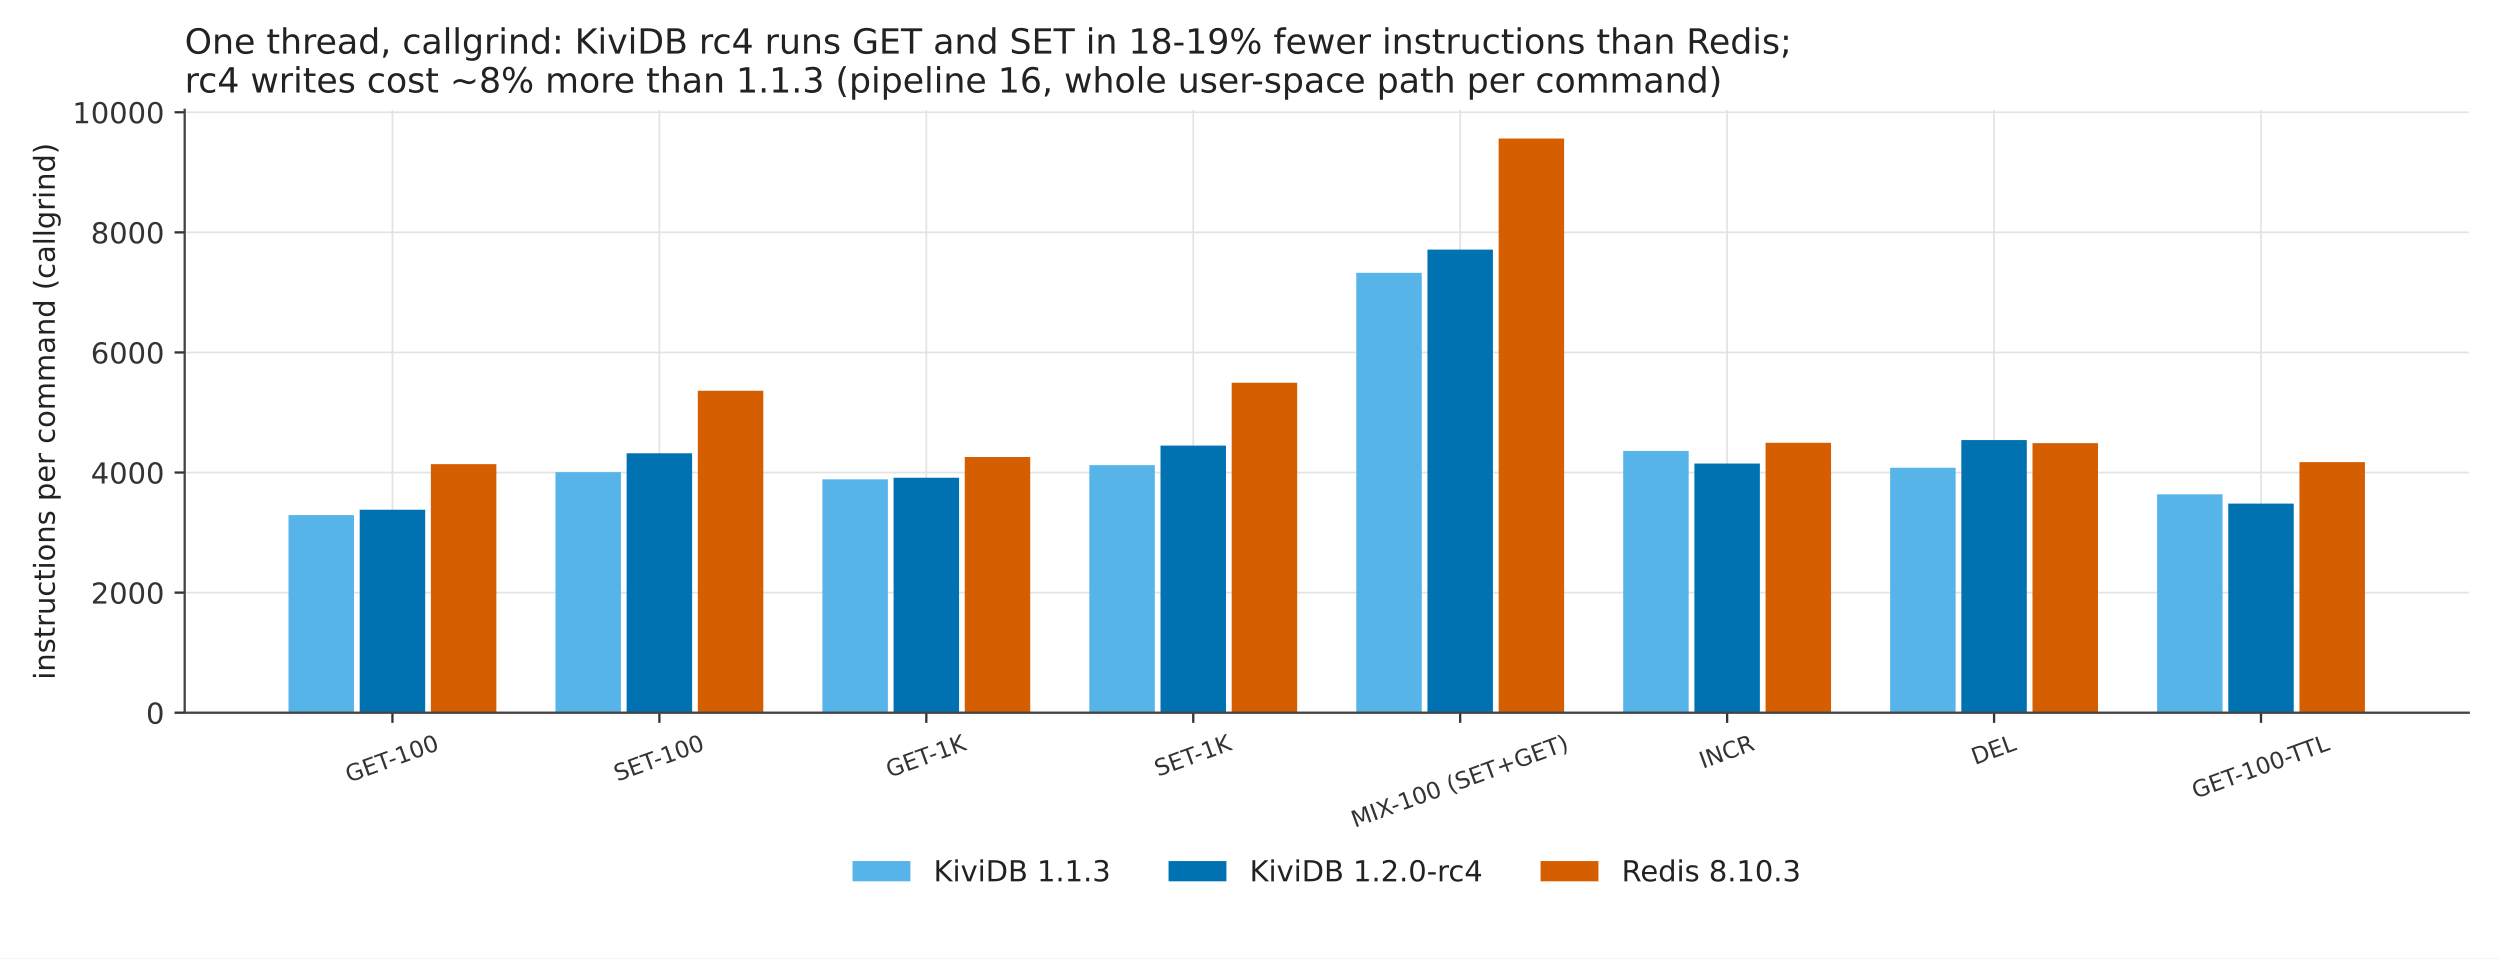
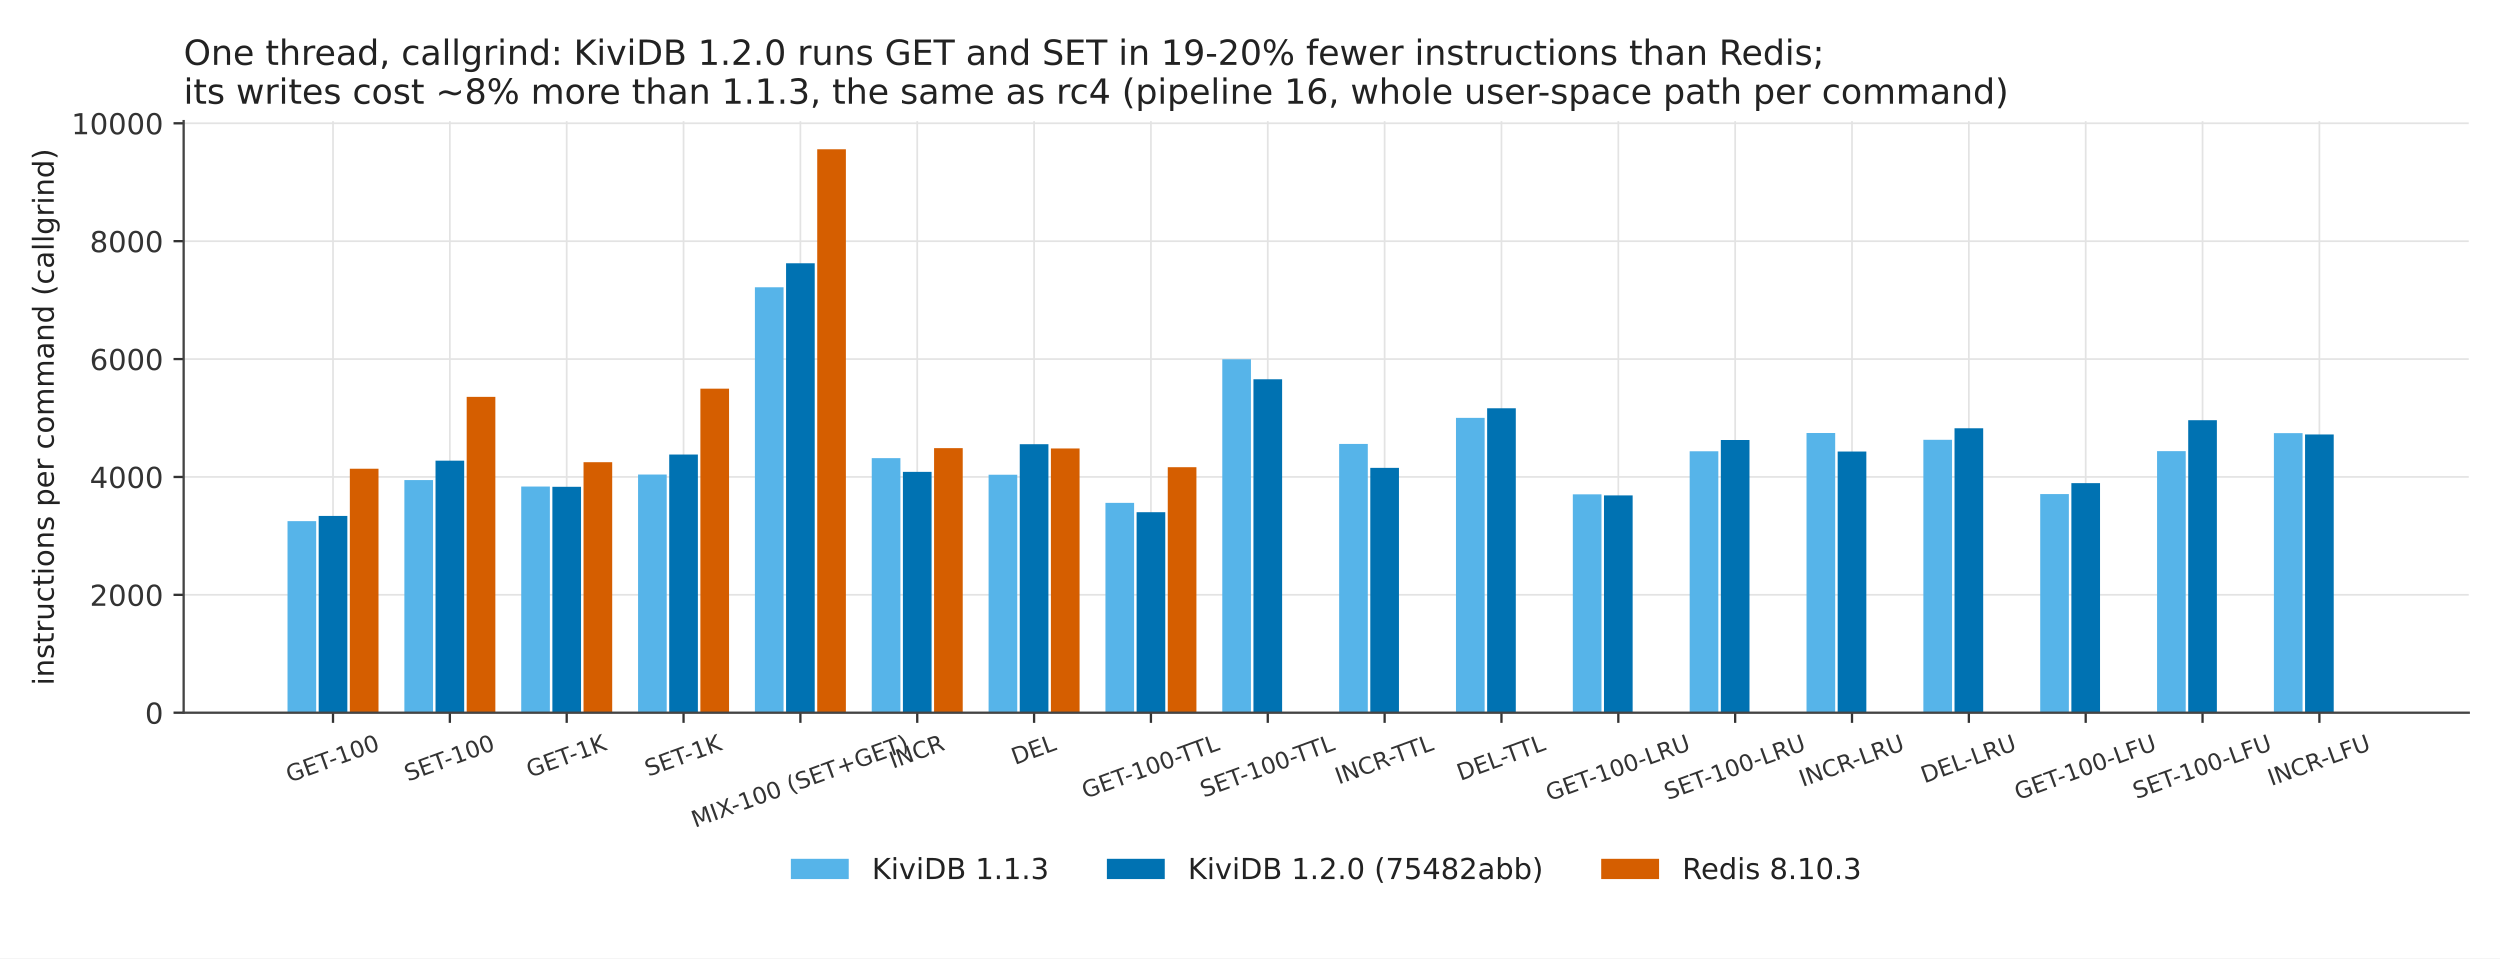
<svg xmlns="http://www.w3.org/2000/svg" xmlns:xlink="http://www.w3.org/1999/xlink" width="864pt" height="331.2pt" viewBox="0 0 864 331.2" version="1.1">
  <defs>
    <style type="text/css">*{stroke-linejoin: round; stroke-linecap: butt}</style>
  </defs>
  <g id="figure_1">
    <g id="patch_1">
      <path d="M 0 331.2  L 864 331.2  L 864 0  L 0 0  z " style="fill: #ffffff" />
    </g>
    <g id="axes_1">
      <g id="patch_2">
-         <path d="M 63.83 246.315  L 853.2 246.315  L 853.2 37.968  L 63.83 37.968  z " style="fill: #ffffff" />
+         <path d="M 63.47 246.315  L 853.2 246.315  L 853.2 41.856  L 63.47 41.856  z " style="fill: #ffffff" />
      </g>
      <g id="matplotlib.axis_1">
        <g id="xtick_1">
          <g id="line2d_1">
-             <path d="M 135.628 246.315  L 135.628 37.968  " clip-path="url(#p83dde76b40)" style="fill: none; stroke: #e3e3e3; stroke-width: 0.6; stroke-linecap: square" />
+             <path d="M 115.089 246.315  L 115.089 41.856  " clip-path="url(#p13a6ecdf82)" style="fill: none; stroke: #e3e3e3; stroke-width: 0.6; stroke-linecap: square" />
          </g>
          <g id="line2d_2">
            <defs>
-               <path id="m4a162ab6b1" d="M 0 0  L 0 3.5  " style="stroke: #333333; stroke-width: 0.8" />
+               <path id="md8556b598d" d="M 0 0  L 0 3.5  " style="stroke: #333333; stroke-width: 0.8" />
            </defs>
            <g>
-               <use xlink:href="#m4a162ab6b1" x="135.628" y="246.315" style="fill: #333333; stroke: #333333; stroke-width: 0.8" />
+               <use xlink:href="#md8556b598d" x="115.089" y="246.315" style="fill: #333333; stroke: #333333; stroke-width: 0.8" />
            </g>
          </g>
          <g id="text_1">
-             <text style="fill: #333333; font: 8px 'DejaVu Sans'" transform="translate(120.6118 270.5077) rotate(-20)">GET-100</text>
+             <text style="fill: #333333; font: 8px 'DejaVu Sans'" transform="translate(100.0729 270.5077) rotate(-20)">GET-100</text>
          </g>
        </g>
        <g id="xtick_2">
          <g id="line2d_3">
-             <path d="M 227.881 246.315  L 227.881 37.968  " clip-path="url(#p83dde76b40)" style="fill: none; stroke: #e3e3e3; stroke-width: 0.6; stroke-linecap: square" />
+             <path d="M 155.471 246.315  L 155.471 41.856  " clip-path="url(#p13a6ecdf82)" style="fill: none; stroke: #e3e3e3; stroke-width: 0.6; stroke-linecap: square" />
          </g>
          <g id="line2d_4">
            <g>
-               <use xlink:href="#m4a162ab6b1" x="227.881" y="246.315" style="fill: #333333; stroke: #333333; stroke-width: 0.8" />
+               <use xlink:href="#md8556b598d" x="155.471" y="246.315" style="fill: #333333; stroke: #333333; stroke-width: 0.8" />
            </g>
          </g>
          <g id="text_2">
-             <text style="fill: #333333; font: 8px 'DejaVu Sans'" transform="translate(213.3916 270.1246) rotate(-20)">SET-100</text>
+             <text style="fill: #333333; font: 8px 'DejaVu Sans'" transform="translate(140.981 270.1246) rotate(-20)">SET-100</text>
          </g>
        </g>
        <g id="xtick_3">
          <g id="line2d_5">
-             <path d="M 320.135 246.315  L 320.135 37.968  " clip-path="url(#p83dde76b40)" style="fill: none; stroke: #e3e3e3; stroke-width: 0.6; stroke-linecap: square" />
+             <path d="M 195.853 246.315  L 195.853 41.856  " clip-path="url(#p13a6ecdf82)" style="fill: none; stroke: #e3e3e3; stroke-width: 0.6; stroke-linecap: square" />
          </g>
          <g id="line2d_6">
            <g>
-               <use xlink:href="#m4a162ab6b1" x="320.135" y="246.315" style="fill: #333333; stroke: #333333; stroke-width: 0.8" />
+               <use xlink:href="#md8556b598d" x="195.853" y="246.315" style="fill: #333333; stroke: #333333; stroke-width: 0.8" />
            </g>
          </g>
          <g id="text_3">
-             <text style="fill: #333333; font: 8px 'DejaVu Sans'" transform="translate(307.4369 268.8202) rotate(-20)">GET-1K</text>
+             <text style="fill: #333333; font: 8px 'DejaVu Sans'" transform="translate(183.1548 268.8202) rotate(-20)">GET-1K</text>
          </g>
        </g>
        <g id="xtick_4">
          <g id="line2d_7">
-             <path d="M 412.388 246.315  L 412.388 37.968  " clip-path="url(#p83dde76b40)" style="fill: none; stroke: #e3e3e3; stroke-width: 0.6; stroke-linecap: square" />
+             <path d="M 236.235 246.315  L 236.235 41.856  " clip-path="url(#p13a6ecdf82)" style="fill: none; stroke: #e3e3e3; stroke-width: 0.6; stroke-linecap: square" />
          </g>
          <g id="line2d_8">
            <g>
-               <use xlink:href="#m4a162ab6b1" x="412.388" y="246.315" style="fill: #333333; stroke: #333333; stroke-width: 0.8" />
+               <use xlink:href="#md8556b598d" x="236.235" y="246.315" style="fill: #333333; stroke: #333333; stroke-width: 0.8" />
            </g>
          </g>
          <g id="text_4">
-             <text style="fill: #333333; font: 8px 'DejaVu Sans'" transform="translate(400.2166 268.4372) rotate(-20)">SET-1K</text>
+             <text style="fill: #333333; font: 8px 'DejaVu Sans'" transform="translate(224.0629 268.4372) rotate(-20)">SET-1K</text>
          </g>
        </g>
        <g id="xtick_5">
          <g id="line2d_9">
-             <path d="M 504.642 246.315  L 504.642 37.968  " clip-path="url(#p83dde76b40)" style="fill: none; stroke: #e3e3e3; stroke-width: 0.6; stroke-linecap: square" />
+             <path d="M 276.616 246.315  L 276.616 41.856  " clip-path="url(#p13a6ecdf82)" style="fill: none; stroke: #e3e3e3; stroke-width: 0.6; stroke-linecap: square" />
          </g>
          <g id="line2d_10">
            <g>
-               <use xlink:href="#m4a162ab6b1" x="504.642" y="246.315" style="fill: #333333; stroke: #333333; stroke-width: 0.8" />
+               <use xlink:href="#md8556b598d" x="276.616" y="246.315" style="fill: #333333; stroke: #333333; stroke-width: 0.8" />
            </g>
          </g>
          <g id="text_5">
-             <text style="fill: #333333; font: 8px 'DejaVu Sans'" transform="translate(468.2096 286.0974) rotate(-20)">MIX-100 (SET+GET)</text>
+             <text style="fill: #333333; font: 8px 'DejaVu Sans'" transform="translate(240.1843 286.0974) rotate(-20)">MIX-100 (SET+GET)</text>
          </g>
        </g>
        <g id="xtick_6">
          <g id="line2d_11">
-             <path d="M 596.895 246.315  L 596.895 37.968  " clip-path="url(#p83dde76b40)" style="fill: none; stroke: #e3e3e3; stroke-width: 0.6; stroke-linecap: square" />
+             <path d="M 316.998 246.315  L 316.998 41.856  " clip-path="url(#p13a6ecdf82)" style="fill: none; stroke: #e3e3e3; stroke-width: 0.6; stroke-linecap: square" />
          </g>
          <g id="line2d_12">
            <g>
-               <use xlink:href="#m4a162ab6b1" x="596.895" y="246.315" style="fill: #333333; stroke: #333333; stroke-width: 0.8" />
+               <use xlink:href="#md8556b598d" x="316.998" y="246.315" style="fill: #333333; stroke: #333333; stroke-width: 0.8" />
            </g>
          </g>
          <g id="text_6">
-             <text style="fill: #333333; font: 8px 'DejaVu Sans'" transform="translate(588.4929 265.6933) rotate(-20)">INCR</text>
+             <text style="fill: #333333; font: 8px 'DejaVu Sans'" transform="translate(308.596 265.6933) rotate(-20)">INCR</text>
          </g>
        </g>
        <g id="xtick_7">
          <g id="line2d_13">
-             <path d="M 689.149 246.315  L 689.149 37.968  " clip-path="url(#p83dde76b40)" style="fill: none; stroke: #e3e3e3; stroke-width: 0.6; stroke-linecap: square" />
+             <path d="M 357.38 246.315  L 357.38 41.856  " clip-path="url(#p13a6ecdf82)" style="fill: none; stroke: #e3e3e3; stroke-width: 0.6; stroke-linecap: square" />
          </g>
          <g id="line2d_14">
            <g>
-               <use xlink:href="#m4a162ab6b1" x="689.149" y="246.315" style="fill: #333333; stroke: #333333; stroke-width: 0.8" />
+               <use xlink:href="#md8556b598d" x="357.38" y="246.315" style="fill: #333333; stroke: #333333; stroke-width: 0.8" />
            </g>
          </g>
          <g id="text_7">
-             <text style="fill: #333333; font: 8px 'DejaVu Sans'" transform="translate(682.54 264.3877) rotate(-20)">DEL</text>
+             <text style="fill: #333333; font: 8px 'DejaVu Sans'" transform="translate(350.7716 264.3877) rotate(-20)">DEL</text>
          </g>
        </g>
        <g id="xtick_8">
          <g id="line2d_15">
-             <path d="M 781.402 246.315  L 781.402 37.968  " clip-path="url(#p83dde76b40)" style="fill: none; stroke: #e3e3e3; stroke-width: 0.6; stroke-linecap: square" />
+             <path d="M 397.762 246.315  L 397.762 41.856  " clip-path="url(#p13a6ecdf82)" style="fill: none; stroke: #e3e3e3; stroke-width: 0.6; stroke-linecap: square" />
          </g>
          <g id="line2d_16">
            <g>
-               <use xlink:href="#m4a162ab6b1" x="781.402" y="246.315" style="fill: #333333; stroke: #333333; stroke-width: 0.8" />
+               <use xlink:href="#md8556b598d" x="397.762" y="246.315" style="fill: #333333; stroke: #333333; stroke-width: 0.8" />
            </g>
          </g>
          <g id="text_8">
-             <text style="fill: #333333; font: 8px 'DejaVu Sans'" transform="translate(758.753 276.0642) rotate(-20)">GET-100-TTL</text>
+             <text style="fill: #333333; font: 8px 'DejaVu Sans'" transform="translate(375.1129 276.0642) rotate(-20)">GET-100-TTL</text>
+           </g>
+         </g>
+         <g id="xtick_9">
+           <g id="line2d_17">
+             <path d="M 438.144 246.315  L 438.144 41.856  " clip-path="url(#p13a6ecdf82)" style="fill: none; stroke: #e3e3e3; stroke-width: 0.6; stroke-linecap: square" />
+           </g>
+           <g id="line2d_18">
+             <g>
+               <use xlink:href="#md8556b598d" x="438.144" y="246.315" style="fill: #333333; stroke: #333333; stroke-width: 0.8" />
+             </g>
+           </g>
+           <g id="text_9">
+             <text style="fill: #333333; font: 8px 'DejaVu Sans'" transform="translate(416.0211 275.6812) rotate(-20)">SET-100-TTL</text>
+           </g>
+         </g>
+         <g id="xtick_10">
+           <g id="line2d_19">
+             <path d="M 478.526 246.315  L 478.526 41.856  " clip-path="url(#p13a6ecdf82)" style="fill: none; stroke: #e3e3e3; stroke-width: 0.6; stroke-linecap: square" />
+           </g>
+           <g id="line2d_20">
+             <g>
+               <use xlink:href="#md8556b598d" x="478.526" y="246.315" style="fill: #333333; stroke: #333333; stroke-width: 0.8" />
+             </g>
+           </g>
+           <g id="text_10">
+             <text style="fill: #333333; font: 8px 'DejaVu Sans'" transform="translate(462.6408 271.1404) rotate(-20)">INCR-TTL</text>
+           </g>
+         </g>
+         <g id="xtick_11">
+           <g id="line2d_21">
+             <path d="M 518.908 246.315  L 518.908 41.856  " clip-path="url(#p13a6ecdf82)" style="fill: none; stroke: #e3e3e3; stroke-width: 0.6; stroke-linecap: square" />
+           </g>
+           <g id="line2d_22">
+             <g>
+               <use xlink:href="#md8556b598d" x="518.908" y="246.315" style="fill: #333333; stroke: #333333; stroke-width: 0.8" />
+             </g>
+           </g>
+           <g id="text_11">
+             <text style="fill: #333333; font: 8px 'DejaVu Sans'" transform="translate(504.7317 269.8963) rotate(-20)">DEL-TTL</text>
+           </g>
+         </g>
+         <g id="xtick_12">
+           <g id="line2d_23">
+             <path d="M 559.29 246.315  L 559.29 41.856  " clip-path="url(#p13a6ecdf82)" style="fill: none; stroke: #e3e3e3; stroke-width: 0.6; stroke-linecap: square" />
+           </g>
+           <g id="line2d_24">
+             <g>
+               <use xlink:href="#md8556b598d" x="559.29" y="246.315" style="fill: #333333; stroke: #333333; stroke-width: 0.8" />
+             </g>
+           </g>
+           <g id="text_12">
+             <text style="fill: #333333; font: 8px 'DejaVu Sans'" transform="translate(535.4606 276.9231) rotate(-20)">GET-100-LRU</text>
+           </g>
+         </g>
+         <g id="xtick_13">
+           <g id="line2d_25">
+             <path d="M 599.672 246.315  L 599.672 41.856  " clip-path="url(#p13a6ecdf82)" style="fill: none; stroke: #e3e3e3; stroke-width: 0.6; stroke-linecap: square" />
+           </g>
+           <g id="line2d_26">
+             <g>
+               <use xlink:href="#md8556b598d" x="599.672" y="246.315" style="fill: #333333; stroke: #333333; stroke-width: 0.8" />
+             </g>
+           </g>
+           <g id="text_13">
+             <text style="fill: #333333; font: 8px 'DejaVu Sans'" transform="translate(576.3688 276.5401) rotate(-20)">SET-100-LRU</text>
+           </g>
+         </g>
+         <g id="xtick_14">
+           <g id="line2d_27">
+             <path d="M 640.054 246.315  L 640.054 41.856  " clip-path="url(#p13a6ecdf82)" style="fill: none; stroke: #e3e3e3; stroke-width: 0.6; stroke-linecap: square" />
+           </g>
+           <g id="line2d_28">
+             <g>
+               <use xlink:href="#md8556b598d" x="640.054" y="246.315" style="fill: #333333; stroke: #333333; stroke-width: 0.8" />
+             </g>
+           </g>
+           <g id="text_14">
+             <text style="fill: #333333; font: 8px 'DejaVu Sans'" transform="translate(622.9885 271.9993) rotate(-20)">INCR-LRU</text>
+           </g>
+         </g>
+         <g id="xtick_15">
+           <g id="line2d_29">
+             <path d="M 680.435 246.315  L 680.435 41.856  " clip-path="url(#p13a6ecdf82)" style="fill: none; stroke: #e3e3e3; stroke-width: 0.6; stroke-linecap: square" />
+           </g>
+           <g id="line2d_30">
+             <g>
+               <use xlink:href="#md8556b598d" x="680.435" y="246.315" style="fill: #333333; stroke: #333333; stroke-width: 0.8" />
+             </g>
+           </g>
+           <g id="text_15">
+             <text style="fill: #333333; font: 8px 'DejaVu Sans'" transform="translate(665.0794 270.7552) rotate(-20)">DEL-LRU</text>
+           </g>
+         </g>
+         <g id="xtick_16">
+           <g id="line2d_31">
+             <path d="M 720.817 246.315  L 720.817 41.856  " clip-path="url(#p13a6ecdf82)" style="fill: none; stroke: #e3e3e3; stroke-width: 0.6; stroke-linecap: square" />
+           </g>
+           <g id="line2d_32">
+             <g>
+               <use xlink:href="#md8556b598d" x="720.817" y="246.315" style="fill: #333333; stroke: #333333; stroke-width: 0.8" />
+             </g>
+           </g>
+           <g id="text_16">
+             <text style="fill: #333333; font: 8px 'DejaVu Sans'" transform="translate(697.4381 276.5956) rotate(-20)">GET-100-LFU</text>
+           </g>
+         </g>
+         <g id="xtick_17">
+           <g id="line2d_33">
+             <path d="M 761.199 246.315  L 761.199 41.856  " clip-path="url(#p13a6ecdf82)" style="fill: none; stroke: #e3e3e3; stroke-width: 0.6; stroke-linecap: square" />
+           </g>
+           <g id="line2d_34">
+             <g>
+               <use xlink:href="#md8556b598d" x="761.199" y="246.315" style="fill: #333333; stroke: #333333; stroke-width: 0.8" />
+             </g>
+           </g>
+           <g id="text_17">
+             <text style="fill: #333333; font: 8px 'DejaVu Sans'" transform="translate(738.3463 276.2126) rotate(-20)">SET-100-LFU</text>
+           </g>
+         </g>
+         <g id="xtick_18">
+           <g id="line2d_35">
+             <path d="M 801.581 246.315  L 801.581 41.856  " clip-path="url(#p13a6ecdf82)" style="fill: none; stroke: #e3e3e3; stroke-width: 0.6; stroke-linecap: square" />
+           </g>
+           <g id="line2d_36">
+             <g>
+               <use xlink:href="#md8556b598d" x="801.581" y="246.315" style="fill: #333333; stroke: #333333; stroke-width: 0.8" />
+             </g>
+           </g>
+           <g id="text_18">
+             <text style="fill: #333333; font: 8px 'DejaVu Sans'" transform="translate(784.966 271.6718) rotate(-20)">INCR-LFU</text>
          </g>
        </g>
      </g>
      <g id="matplotlib.axis_2">
        <g id="ytick_1">
-           <g id="line2d_17">
-             <path d="M 63.83 246.315  L 853.2 246.315  " clip-path="url(#p83dde76b40)" style="fill: none; stroke: #e3e3e3; stroke-width: 0.6; stroke-linecap: square" />
-           </g>
-           <g id="line2d_18">
+           <g id="line2d_37">
+             <path d="M 63.47 246.315  L 853.2 246.315  " clip-path="url(#p13a6ecdf82)" style="fill: none; stroke: #e3e3e3; stroke-width: 0.6; stroke-linecap: square" />
+           </g>
+           <g id="line2d_38">
            <defs>
-               <path id="m0c2a27c26e" d="M 0 0  L -3.5 0  " style="stroke: #333333; stroke-width: 0.8" />
+               <path id="m5e60b9dbf5" d="M 0 0  L -3.5 0  " style="stroke: #333333; stroke-width: 0.8" />
            </defs>
            <g>
-               <use xlink:href="#m0c2a27c26e" x="63.83" y="246.315" style="fill: #333333; stroke: #333333; stroke-width: 0.8" />
-             </g>
-           </g>
-           <g id="text_9">
-             <text style="fill: #333333; font: 10px 'DejaVu Sans'; text-anchor: end" x="56.83" y="250.114" transform="rotate(-0 56.83 250.1144)">0</text>
+               <use xlink:href="#m5e60b9dbf5" x="63.47" y="246.315" style="fill: #333333; stroke: #333333; stroke-width: 0.8" />
+             </g>
+           </g>
+           <g id="text_19">
+             <text style="fill: #333333; font: 10px 'DejaVu Sans'; text-anchor: end" x="56.47" y="250.114" transform="rotate(-0 56.47 250.1144)">0</text>
          </g>
        </g>
        <g id="ytick_2">
-           <g id="line2d_19">
-             <path d="M 63.83 204.812  L 853.2 204.812  " clip-path="url(#p83dde76b40)" style="fill: none; stroke: #e3e3e3; stroke-width: 0.6; stroke-linecap: square" />
-           </g>
-           <g id="line2d_20">
-             <g>
-               <use xlink:href="#m0c2a27c26e" x="63.83" y="204.812" style="fill: #333333; stroke: #333333; stroke-width: 0.8" />
-             </g>
-           </g>
-           <g id="text_10">
-             <text style="fill: #333333; font: 10px 'DejaVu Sans'; text-anchor: end" x="56.83" y="208.611" transform="rotate(-0 56.83 208.6114)">2000</text>
+           <g id="line2d_39">
+             <path d="M 63.47 205.574  L 853.2 205.574  " clip-path="url(#p13a6ecdf82)" style="fill: none; stroke: #e3e3e3; stroke-width: 0.6; stroke-linecap: square" />
+           </g>
+           <g id="line2d_40">
+             <g>
+               <use xlink:href="#m5e60b9dbf5" x="63.47" y="205.574" style="fill: #333333; stroke: #333333; stroke-width: 0.8" />
+             </g>
+           </g>
+           <g id="text_20">
+             <text style="fill: #333333; font: 10px 'DejaVu Sans'; text-anchor: end" x="56.47" y="209.373" transform="rotate(-0 56.47 209.3731)">2000</text>
          </g>
        </g>
        <g id="ytick_3">
-           <g id="line2d_21">
-             <path d="M 63.83 163.309  L 853.2 163.309  " clip-path="url(#p83dde76b40)" style="fill: none; stroke: #e3e3e3; stroke-width: 0.6; stroke-linecap: square" />
-           </g>
-           <g id="line2d_22">
-             <g>
-               <use xlink:href="#m0c2a27c26e" x="63.83" y="163.309" style="fill: #333333; stroke: #333333; stroke-width: 0.8" />
-             </g>
-           </g>
-           <g id="text_11">
-             <text style="fill: #333333; font: 10px 'DejaVu Sans'; text-anchor: end" x="56.83" y="167.108" transform="rotate(-0 56.83 167.1084)">4000</text>
+           <g id="line2d_41">
+             <path d="M 63.47 164.833  L 853.2 164.833  " clip-path="url(#p13a6ecdf82)" style="fill: none; stroke: #e3e3e3; stroke-width: 0.6; stroke-linecap: square" />
+           </g>
+           <g id="line2d_42">
+             <g>
+               <use xlink:href="#m5e60b9dbf5" x="63.47" y="164.833" style="fill: #333333; stroke: #333333; stroke-width: 0.8" />
+             </g>
+           </g>
+           <g id="text_21">
+             <text style="fill: #333333; font: 10px 'DejaVu Sans'; text-anchor: end" x="56.47" y="168.632" transform="rotate(-0 56.47 168.6318)">4000</text>
          </g>
        </g>
        <g id="ytick_4">
-           <g id="line2d_23">
-             <path d="M 63.83 121.806  L 853.2 121.806  " clip-path="url(#p83dde76b40)" style="fill: none; stroke: #e3e3e3; stroke-width: 0.6; stroke-linecap: square" />
-           </g>
-           <g id="line2d_24">
-             <g>
-               <use xlink:href="#m0c2a27c26e" x="63.83" y="121.806" style="fill: #333333; stroke: #333333; stroke-width: 0.8" />
-             </g>
-           </g>
-           <g id="text_12">
-             <text style="fill: #333333; font: 10px 'DejaVu Sans'; text-anchor: end" x="56.83" y="125.605" transform="rotate(-0 56.83 125.6054)">6000</text>
+           <g id="line2d_43">
+             <path d="M 63.47 124.091  L 853.2 124.091  " clip-path="url(#p13a6ecdf82)" style="fill: none; stroke: #e3e3e3; stroke-width: 0.6; stroke-linecap: square" />
+           </g>
+           <g id="line2d_44">
+             <g>
+               <use xlink:href="#m5e60b9dbf5" x="63.47" y="124.091" style="fill: #333333; stroke: #333333; stroke-width: 0.8" />
+             </g>
+           </g>
+           <g id="text_22">
+             <text style="fill: #333333; font: 10px 'DejaVu Sans'; text-anchor: end" x="56.47" y="127.891" transform="rotate(-0 56.47 127.8905)">6000</text>
          </g>
        </g>
        <g id="ytick_5">
-           <g id="line2d_25">
-             <path d="M 63.83 80.303  L 853.2 80.303  " clip-path="url(#p83dde76b40)" style="fill: none; stroke: #e3e3e3; stroke-width: 0.6; stroke-linecap: square" />
-           </g>
-           <g id="line2d_26">
-             <g>
-               <use xlink:href="#m0c2a27c26e" x="63.83" y="80.303" style="fill: #333333; stroke: #333333; stroke-width: 0.8" />
-             </g>
-           </g>
-           <g id="text_13">
-             <text style="fill: #333333; font: 10px 'DejaVu Sans'; text-anchor: end" x="56.83" y="84.102" transform="rotate(-0 56.83 84.10237)">8000</text>
+           <g id="line2d_45">
+             <path d="M 63.47 83.35  L 853.2 83.35  " clip-path="url(#p13a6ecdf82)" style="fill: none; stroke: #e3e3e3; stroke-width: 0.6; stroke-linecap: square" />
+           </g>
+           <g id="line2d_46">
+             <g>
+               <use xlink:href="#m5e60b9dbf5" x="63.47" y="83.35" style="fill: #333333; stroke: #333333; stroke-width: 0.8" />
+             </g>
+           </g>
+           <g id="text_23">
+             <text style="fill: #333333; font: 10px 'DejaVu Sans'; text-anchor: end" x="56.47" y="87.149" transform="rotate(-0 56.47 87.14921)">8000</text>
          </g>
        </g>
        <g id="ytick_6">
-           <g id="line2d_27">
-             <path d="M 63.83 38.8  L 853.2 38.8  " clip-path="url(#p83dde76b40)" style="fill: none; stroke: #e3e3e3; stroke-width: 0.6; stroke-linecap: square" />
-           </g>
-           <g id="line2d_28">
-             <g>
-               <use xlink:href="#m0c2a27c26e" x="63.83" y="38.8" style="fill: #333333; stroke: #333333; stroke-width: 0.8" />
-             </g>
-           </g>
-           <g id="text_14">
-             <text style="fill: #333333; font: 10px 'DejaVu Sans'; text-anchor: end" x="56.83" y="42.599" transform="rotate(-0 56.83 42.59935)">10000</text>
-           </g>
-         </g>
-         <g id="text_15">
-           <text style="fill: #222222; font: 10px 'DejaVu Sans'; text-anchor: middle" x="18.938" y="142.142" transform="rotate(-90 18.93781 142.1416)">instructions per command (callgrind)</text>
+           <g id="line2d_47">
+             <path d="M 63.47 42.609  L 853.2 42.609  " clip-path="url(#p13a6ecdf82)" style="fill: none; stroke: #e3e3e3; stroke-width: 0.6; stroke-linecap: square" />
+           </g>
+           <g id="line2d_48">
+             <g>
+               <use xlink:href="#m5e60b9dbf5" x="63.47" y="42.609" style="fill: #333333; stroke: #333333; stroke-width: 0.8" />
+             </g>
+           </g>
+           <g id="text_24">
+             <text style="fill: #333333; font: 10px 'DejaVu Sans'; text-anchor: end" x="56.47" y="46.408" transform="rotate(-0 56.47 46.40791)">10000</text>
+           </g>
+         </g>
+         <g id="text_25">
+           <text style="fill: #222222; font: 10px 'DejaVu Sans'; text-anchor: middle" x="18.578" y="144.086" transform="rotate(-90 18.57781 144.0856)">instructions per command (callgrind)</text>
        </g>
      </g>
      <g id="patch_3">
-         <path d="M 99.71 246.315  L 122.343 246.315  L 122.343 178.001  L 99.71 178.001  z " clip-path="url(#p83dde76b40)" style="fill: #56b4e9" />
+         <path d="M 99.367 246.315  L 109.274 246.315  L 109.274 180.111  L 99.367 180.111  z " clip-path="url(#p13a6ecdf82)" style="fill: #56b4e9" />
      </g>
      <g id="patch_4">
-         <path d="M 191.964 246.315  L 214.597 246.315  L 214.597 163.164  L 191.964 163.164  z " clip-path="url(#p83dde76b40)" style="fill: #56b4e9" />
+         <path d="M 139.749 246.315  L 149.656 246.315  L 149.656 165.912  L 139.749 165.912  z " clip-path="url(#p13a6ecdf82)" style="fill: #56b4e9" />
      </g>
      <g id="patch_5">
-         <path d="M 284.217 246.315  L 306.85 246.315  L 306.85 165.654  L 284.217 165.654  z " clip-path="url(#p83dde76b40)" style="fill: #56b4e9" />
+         <path d="M 180.131 246.315  L 190.038 246.315  L 190.038 168.153  L 180.131 168.153  z " clip-path="url(#p13a6ecdf82)" style="fill: #56b4e9" />
      </g>
      <g id="patch_6">
-         <path d="M 376.471 246.315  L 399.104 246.315  L 399.104 160.757  L 376.471 160.757  z " clip-path="url(#p83dde76b40)" style="fill: #56b4e9" />
+         <path d="M 220.513 246.315  L 230.42 246.315  L 230.42 163.997  L 220.513 163.997  z " clip-path="url(#p13a6ecdf82)" style="fill: #56b4e9" />
      </g>
      <g id="patch_7">
-         <path d="M 468.724 246.315  L 491.357 246.315  L 491.357 94.269  L 468.724 94.269  z " clip-path="url(#p83dde76b40)" style="fill: #56b4e9" />
+         <path d="M 260.894 246.315  L 270.801 246.315  L 270.801 99.28  L 260.894 99.28  z " clip-path="url(#p13a6ecdf82)" style="fill: #56b4e9" />
      </g>
      <g id="patch_8">
-         <path d="M 560.978 246.315  L 583.611 246.315  L 583.611 155.839  L 560.978 155.839  z " clip-path="url(#p83dde76b40)" style="fill: #56b4e9" />
+         <path d="M 301.276 246.315  L 311.183 246.315  L 311.183 158.334  L 301.276 158.334  z " clip-path="url(#p13a6ecdf82)" style="fill: #56b4e9" />
      </g>
      <g id="patch_9">
-         <path d="M 653.231 246.315  L 675.864 246.315  L 675.864 161.649  L 653.231 161.649  z " clip-path="url(#p83dde76b40)" style="fill: #56b4e9" />
+         <path d="M 341.658 246.315  L 351.565 246.315  L 351.565 164.059  L 341.658 164.059  z " clip-path="url(#p13a6ecdf82)" style="fill: #56b4e9" />
      </g>
      <g id="patch_10">
-         <path d="M 745.485 246.315  L 768.118 246.315  L 768.118 170.842  L 745.485 170.842  z " clip-path="url(#p83dde76b40)" style="fill: #56b4e9" />
+         <path d="M 382.04 246.315  L 391.947 246.315  L 391.947 173.796  L 382.04 173.796  z " clip-path="url(#p13a6ecdf82)" style="fill: #56b4e9" />
      </g>
      <g id="patch_11">
-         <path d="M 124.311 246.315  L 146.944 246.315  L 146.944 176.175  L 124.311 176.175  z " clip-path="url(#p83dde76b40)" style="fill: #0072b2" />
+         <path d="M 422.422 246.315  L 432.329 246.315  L 432.329 124.173  L 422.422 124.173  z " clip-path="url(#p13a6ecdf82)" style="fill: #56b4e9" />
      </g>
      <g id="patch_12">
-         <path d="M 216.565 246.315  L 239.198 246.315  L 239.198 156.648  L 216.565 156.648  z " clip-path="url(#p83dde76b40)" style="fill: #0072b2" />
+         <path d="M 462.804 246.315  L 472.711 246.315  L 472.711 153.425  L 462.804 153.425  z " clip-path="url(#p13a6ecdf82)" style="fill: #56b4e9" />
      </g>
      <g id="patch_13">
-         <path d="M 308.818 246.315  L 331.451 246.315  L 331.451 165.115  L 308.818 165.115  z " clip-path="url(#p83dde76b40)" style="fill: #0072b2" />
+         <path d="M 503.186 246.315  L 513.093 246.315  L 513.093 144.421  L 503.186 144.421  z " clip-path="url(#p13a6ecdf82)" style="fill: #56b4e9" />
      </g>
      <g id="patch_14">
-         <path d="M 401.072 246.315  L 423.705 246.315  L 423.705 153.992  L 401.072 153.992  z " clip-path="url(#p83dde76b40)" style="fill: #0072b2" />
+         <path d="M 543.568 246.315  L 553.475 246.315  L 553.475 170.842  L 543.568 170.842  z " clip-path="url(#p13a6ecdf82)" style="fill: #56b4e9" />
      </g>
      <g id="patch_15">
-         <path d="M 493.325 246.315  L 515.958 246.315  L 515.958 86.259  L 493.325 86.259  z " clip-path="url(#p83dde76b40)" style="fill: #0072b2" />
+         <path d="M 583.95 246.315  L 593.857 246.315  L 593.857 155.951  L 583.95 155.951  z " clip-path="url(#p13a6ecdf82)" style="fill: #56b4e9" />
      </g>
      <g id="patch_16">
-         <path d="M 585.579 246.315  L 608.212 246.315  L 608.212 160.196  L 585.579 160.196  z " clip-path="url(#p83dde76b40)" style="fill: #0072b2" />
+         <path d="M 624.332 246.315  L 634.239 246.315  L 634.239 149.636  L 624.332 149.636  z " clip-path="url(#p13a6ecdf82)" style="fill: #56b4e9" />
      </g>
      <g id="patch_17">
-         <path d="M 677.832 246.315  L 700.465 246.315  L 700.465 152.083  L 677.832 152.083  z " clip-path="url(#p83dde76b40)" style="fill: #0072b2" />
+         <path d="M 664.713 246.315  L 674.62 246.315  L 674.62 151.999  L 664.713 151.999  z " clip-path="url(#p13a6ecdf82)" style="fill: #56b4e9" />
      </g>
      <g id="patch_18">
-         <path d="M 770.086 246.315  L 792.719 246.315  L 792.719 174.038  L 770.086 174.038  z " clip-path="url(#p83dde76b40)" style="fill: #0072b2" />
+         <path d="M 705.095 246.315  L 715.002 246.315  L 715.002 170.76  L 705.095 170.76  z " clip-path="url(#p13a6ecdf82)" style="fill: #56b4e9" />
      </g>
      <g id="patch_19">
-         <path d="M 148.912 246.315  L 171.545 246.315  L 171.545 160.404  L 148.912 160.404  z " clip-path="url(#p83dde76b40)" style="fill: #d55e00" />
+         <path d="M 745.477 246.315  L 755.384 246.315  L 755.384 155.91  L 745.477 155.91  z " clip-path="url(#p13a6ecdf82)" style="fill: #56b4e9" />
      </g>
      <g id="patch_20">
-         <path d="M 241.166 246.315  L 263.799 246.315  L 263.799 135.046  L 241.166 135.046  z " clip-path="url(#p83dde76b40)" style="fill: #d55e00" />
+         <path d="M 785.859 246.315  L 795.766 246.315  L 795.766 149.697  L 785.859 149.697  z " clip-path="url(#p13a6ecdf82)" style="fill: #56b4e9" />
      </g>
      <g id="patch_21">
-         <path d="M 333.419 246.315  L 356.052 246.315  L 356.052 157.935  L 333.419 157.935  z " clip-path="url(#p83dde76b40)" style="fill: #d55e00" />
+         <path d="M 110.135 246.315  L 120.042 246.315  L 120.042 178.298  L 110.135 178.298  z " clip-path="url(#p13a6ecdf82)" style="fill: #0072b2" />
      </g>
      <g id="patch_22">
-         <path d="M 425.673 246.315  L 448.306 246.315  L 448.306 132.265  L 425.673 132.265  z " clip-path="url(#p83dde76b40)" style="fill: #d55e00" />
+         <path d="M 150.517 246.315  L 160.424 246.315  L 160.424 159.21  L 150.517 159.21  z " clip-path="url(#p13a6ecdf82)" style="fill: #0072b2" />
      </g>
      <g id="patch_23">
-         <path d="M 517.926 246.315  L 540.559 246.315  L 540.559 47.889  L 517.926 47.889  z " clip-path="url(#p83dde76b40)" style="fill: #d55e00" />
+         <path d="M 190.899 246.315  L 200.806 246.315  L 200.806 168.234  L 190.899 168.234  z " clip-path="url(#p13a6ecdf82)" style="fill: #0072b2" />
      </g>
      <g id="patch_24">
-         <path d="M 610.18 246.315  L 632.813 246.315  L 632.813 153.037  L 610.18 153.037  z " clip-path="url(#p83dde76b40)" style="fill: #d55e00" />
+         <path d="M 231.281 246.315  L 241.188 246.315  L 241.188 157.092  L 231.281 157.092  z " clip-path="url(#p13a6ecdf82)" style="fill: #0072b2" />
      </g>
      <g id="patch_25">
-         <path d="M 702.433 246.315  L 725.066 246.315  L 725.066 153.141  L 702.433 153.141  z " clip-path="url(#p83dde76b40)" style="fill: #d55e00" />
+         <path d="M 271.663 246.315  L 281.57 246.315  L 281.57 90.989  L 271.663 90.989  z " clip-path="url(#p13a6ecdf82)" style="fill: #0072b2" />
      </g>
      <g id="patch_26">
-         <path d="M 794.687 246.315  L 817.32 246.315  L 817.32 159.719  L 794.687 159.719  z " clip-path="url(#p83dde76b40)" style="fill: #d55e00" />
+         <path d="M 312.045 246.315  L 321.952 246.315  L 321.952 163.081  L 312.045 163.081  z " clip-path="url(#p13a6ecdf82)" style="fill: #0072b2" />
      </g>
      <g id="patch_27">
-         <path d="M 63.83 246.315  L 63.83 37.968  " style="fill: none; stroke: #444444; stroke-width: 0.8; stroke-linejoin: miter; stroke-linecap: square" />
+         <path d="M 352.427 246.315  L 362.334 246.315  L 362.334 153.507  L 352.427 153.507  z " clip-path="url(#p13a6ecdf82)" style="fill: #0072b2" />
      </g>
      <g id="patch_28">
-         <path d="M 63.83 246.315  L 853.2 246.315  " style="fill: none; stroke: #444444; stroke-width: 0.8; stroke-linejoin: miter; stroke-linecap: square" />
-       </g>
-       <g id="text_16">
-         <text style="fill: #222222; font: 12px 'DejaVu Sans'" transform="translate(63.83 18.53063)">One thread, callgrind: KiviDB rc4 runs GET and SET in 18-19% fewer instructions than Redis;</text>
-         <text style="fill: #222222; font: 12px 'DejaVu Sans'" transform="translate(63.83 31.968)">rc4 writes cost ~8% more than 1.1.3 (pipeline 16, whole user-space path per command)</text>
+         <path d="M 392.809 246.315  L 402.716 246.315  L 402.716 177.014  L 392.809 177.014  z " clip-path="url(#p13a6ecdf82)" style="fill: #0072b2" />
+       </g>
+       <g id="patch_29">
+         <path d="M 433.191 246.315  L 443.098 246.315  L 443.098 131.078  L 433.191 131.078  z " clip-path="url(#p13a6ecdf82)" style="fill: #0072b2" />
+       </g>
+       <g id="patch_30">
+         <path d="M 473.572 246.315  L 483.479 246.315  L 483.479 161.696  L 473.572 161.696  z " clip-path="url(#p13a6ecdf82)" style="fill: #0072b2" />
+       </g>
+       <g id="patch_31">
+         <path d="M 513.954 246.315  L 523.861 246.315  L 523.861 141.101  L 513.954 141.101  z " clip-path="url(#p13a6ecdf82)" style="fill: #0072b2" />
+       </g>
+       <g id="patch_32">
+         <path d="M 554.336 246.315  L 564.243 246.315  L 564.243 171.209  L 554.336 171.209  z " clip-path="url(#p13a6ecdf82)" style="fill: #0072b2" />
+       </g>
+       <g id="patch_33">
+         <path d="M 594.718 246.315  L 604.625 246.315  L 604.625 152.06  L 594.718 152.06  z " clip-path="url(#p13a6ecdf82)" style="fill: #0072b2" />
+       </g>
+       <g id="patch_34">
+         <path d="M 635.1 246.315  L 645.007 246.315  L 645.007 156.053  L 635.1 156.053  z " clip-path="url(#p13a6ecdf82)" style="fill: #0072b2" />
+       </g>
+       <g id="patch_35">
+         <path d="M 675.482 246.315  L 685.389 246.315  L 685.389 148.006  L 675.482 148.006  z " clip-path="url(#p13a6ecdf82)" style="fill: #0072b2" />
+       </g>
+       <g id="patch_36">
+         <path d="M 715.864 246.315  L 725.771 246.315  L 725.771 166.972  L 715.864 166.972  z " clip-path="url(#p13a6ecdf82)" style="fill: #0072b2" />
+       </g>
+       <g id="patch_37">
+         <path d="M 756.246 246.315  L 766.153 246.315  L 766.153 145.216  L 756.246 145.216  z " clip-path="url(#p13a6ecdf82)" style="fill: #0072b2" />
+       </g>
+       <g id="patch_38">
+         <path d="M 796.628 246.315  L 806.535 246.315  L 806.535 150.145  L 796.628 150.145  z " clip-path="url(#p13a6ecdf82)" style="fill: #0072b2" />
+       </g>
+       <g id="patch_39">
+         <path d="M 120.904 246.315  L 130.811 246.315  L 130.811 162.001  L 120.904 162.001  z " clip-path="url(#p13a6ecdf82)" style="fill: #d55e00" />
+       </g>
+       <g id="patch_40">
+         <path d="M 161.286 246.315  L 171.193 246.315  L 171.193 137.149  L 161.286 137.149  z " clip-path="url(#p13a6ecdf82)" style="fill: #d55e00" />
+       </g>
+       <g id="patch_41">
+         <path d="M 201.668 246.315  L 211.575 246.315  L 211.575 159.74  L 201.668 159.74  z " clip-path="url(#p13a6ecdf82)" style="fill: #d55e00" />
+       </g>
+       <g id="patch_42">
+         <path d="M 242.05 246.315  L 251.957 246.315  L 251.957 134.317  L 242.05 134.317  z " clip-path="url(#p13a6ecdf82)" style="fill: #d55e00" />
+       </g>
+       <g id="patch_43">
+         <path d="M 282.431 246.315  L 292.338 246.315  L 292.338 51.592  L 282.431 51.592  z " clip-path="url(#p13a6ecdf82)" style="fill: #d55e00" />
+       </g>
+       <g id="patch_44">
+         <path d="M 322.813 246.315  L 332.72 246.315  L 332.72 154.871  L 322.813 154.871  z " clip-path="url(#p13a6ecdf82)" style="fill: #d55e00" />
+       </g>
+       <g id="patch_45">
+         <path d="M 363.195 246.315  L 373.102 246.315  L 373.102 154.994  L 363.195 154.994  z " clip-path="url(#p13a6ecdf82)" style="fill: #d55e00" />
+       </g>
+       <g id="patch_46">
+         <path d="M 403.577 246.315  L 413.484 246.315  L 413.484 161.471  L 403.577 161.471  z " clip-path="url(#p13a6ecdf82)" style="fill: #d55e00" />
+       </g>
+       <g id="patch_47">
+         <path d="M 443.959 246.315  L 453.866 246.315  L 453.866 246.315  L 443.959 246.315  z " clip-path="url(#p13a6ecdf82)" style="fill: #d55e00" />
+       </g>
+       <g id="patch_48">
+         <path d="M 484.341 246.315  L 494.248 246.315  L 494.248 246.315  L 484.341 246.315  z " clip-path="url(#p13a6ecdf82)" style="fill: #d55e00" />
+       </g>
+       <g id="patch_49">
+         <path d="M 524.723 246.315  L 534.63 246.315  L 534.63 246.315  L 524.723 246.315  z " clip-path="url(#p13a6ecdf82)" style="fill: #d55e00" />
+       </g>
+       <g id="patch_50">
+         <path d="M 565.105 246.315  L 575.012 246.315  L 575.012 246.315  L 565.105 246.315  z " clip-path="url(#p13a6ecdf82)" style="fill: #d55e00" />
+       </g>
+       <g id="patch_51">
+         <path d="M 605.487 246.315  L 615.394 246.315  L 615.394 246.315  L 605.487 246.315  z " clip-path="url(#p13a6ecdf82)" style="fill: #d55e00" />
+       </g>
+       <g id="patch_52">
+         <path d="M 645.869 246.315  L 655.776 246.315  L 655.776 246.315  L 645.869 246.315  z " clip-path="url(#p13a6ecdf82)" style="fill: #d55e00" />
+       </g>
+       <g id="patch_53">
+         <path d="M 686.25 246.315  L 696.157 246.315  L 696.157 246.315  L 686.25 246.315  z " clip-path="url(#p13a6ecdf82)" style="fill: #d55e00" />
+       </g>
+       <g id="patch_54">
+         <path d="M 726.632 246.315  L 736.539 246.315  L 736.539 246.315  L 726.632 246.315  z " clip-path="url(#p13a6ecdf82)" style="fill: #d55e00" />
+       </g>
+       <g id="patch_55">
+         <path d="M 767.014 246.315  L 776.921 246.315  L 776.921 246.315  L 767.014 246.315  z " clip-path="url(#p13a6ecdf82)" style="fill: #d55e00" />
+       </g>
+       <g id="patch_56">
+         <path d="M 807.396 246.315  L 817.303 246.315  L 817.303 246.315  L 807.396 246.315  z " clip-path="url(#p13a6ecdf82)" style="fill: #d55e00" />
+       </g>
+       <g id="patch_57">
+         <path d="M 63.47 246.315  L 63.47 41.856  " style="fill: none; stroke: #444444; stroke-width: 0.8; stroke-linejoin: miter; stroke-linecap: square" />
+       </g>
+       <g id="patch_58">
+         <path d="M 63.47 246.315  L 853.2 246.315  " style="fill: none; stroke: #444444; stroke-width: 0.8; stroke-linejoin: miter; stroke-linecap: square" />
+       </g>
+       <g id="text_26">
+         <text style="fill: #222222; font: 12px 'DejaVu Sans'" transform="translate(63.47 22.41862)">One thread, callgrind: KiviDB 1.2.0 runs GET and SET in 19-20% fewer instructions than Redis;</text>
+         <text style="fill: #222222; font: 12px 'DejaVu Sans'" transform="translate(63.47 35.856)">its writes cost ~8% more than 1.1.3, the same as rc4 (pipeline 16, whole user-space path per command)</text>
      </g>
      <g id="legend_1">
-         <g id="patch_29">
-           <path d="M 294.636 304.583  L 314.636 304.583  L 314.636 297.583  L 294.636 297.583  z " style="fill: #56b4e9" />
-         </g>
-         <g id="text_17">
-           <text style="fill: #222222; font: 10px 'DejaVu Sans'; text-anchor: start" x="322.636" y="304.583" transform="rotate(-0 322.6361 304.5831)">KiviDB 1.1.3</text>
-         </g>
-         <g id="patch_30">
-           <path d="M 403.852 304.583  L 423.852 304.583  L 423.852 297.583  L 403.852 297.583  z " style="fill: #0072b2" />
-         </g>
-         <g id="text_18">
-           <text style="fill: #222222; font: 10px 'DejaVu Sans'; text-anchor: start" x="431.852" y="304.583" transform="rotate(-0 431.8517 304.5831)">KiviDB 1.2.0-rc4</text>
-         </g>
-         <g id="patch_31">
-           <path d="M 532.422 304.583  L 552.422 304.583  L 552.422 297.583  L 532.422 297.583  z " style="fill: #d55e00" />
-         </g>
-         <g id="text_19">
-           <text style="fill: #222222; font: 10px 'DejaVu Sans'; text-anchor: start" x="560.422" y="304.583" transform="rotate(-0 560.422 304.5831)">Redis 8.10.3</text>
+         <g id="patch_59">
+           <path d="M 273.324 303.805  L 293.324 303.805  L 293.324 296.805  L 273.324 296.805  z " style="fill: #56b4e9" />
+         </g>
+         <g id="text_27">
+           <text style="fill: #222222; font: 10px 'DejaVu Sans'; text-anchor: start" x="301.324" y="303.805" transform="rotate(-0 301.3241 303.8055)">KiviDB 1.1.3</text>
+         </g>
+         <g id="patch_60">
+           <path d="M 382.54 303.805  L 402.54 303.805  L 402.54 296.805  L 382.54 296.805  z " style="fill: #0072b2" />
+         </g>
+         <g id="text_28">
+           <text style="fill: #222222; font: 10px 'DejaVu Sans'; text-anchor: start" x="410.54" y="303.805" transform="rotate(-0 410.5397 303.8055)">KiviDB 1.2.0 (75482abb)</text>
+         </g>
+         <g id="patch_61">
+           <path d="M 553.374 303.805  L 573.374 303.805  L 573.374 296.805  L 553.374 296.805  z " style="fill: #d55e00" />
+         </g>
+         <g id="text_29">
+           <text style="fill: #222222; font: 10px 'DejaVu Sans'; text-anchor: start" x="581.374" y="303.805" transform="rotate(-0 581.3741 303.8055)">Redis 8.10.3</text>
        </g>
      </g>
    </g>
  </g>
  <defs>
-     <clipPath id="p83dde76b40">
-       <rect x="63.83" y="37.968" width="789.37" height="208.347" />
+     <clipPath id="p13a6ecdf82">
+       <rect x="63.47" y="41.856" width="789.73" height="204.459" />
    </clipPath>
  </defs>
</svg>
